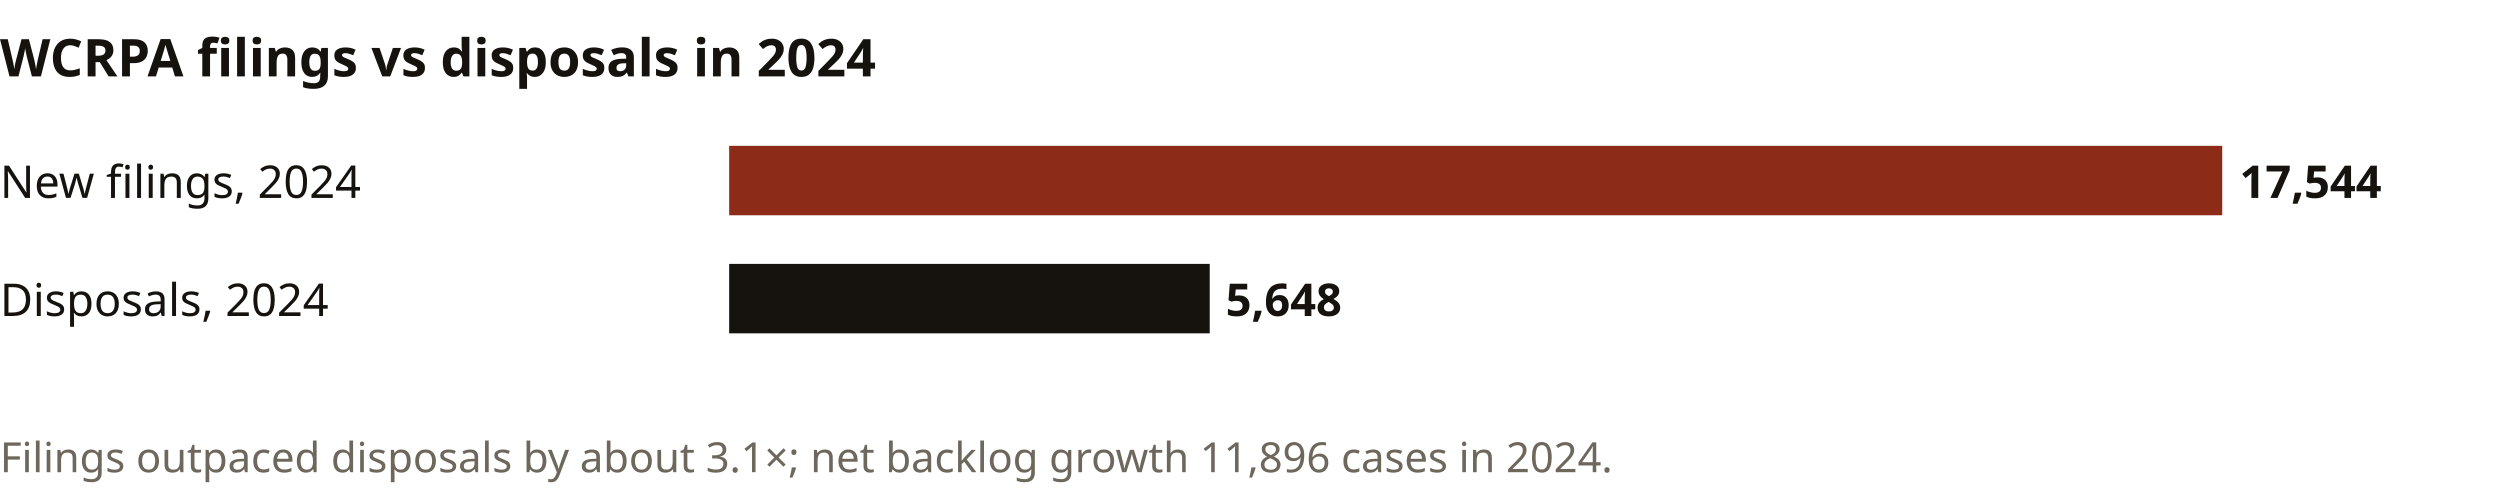
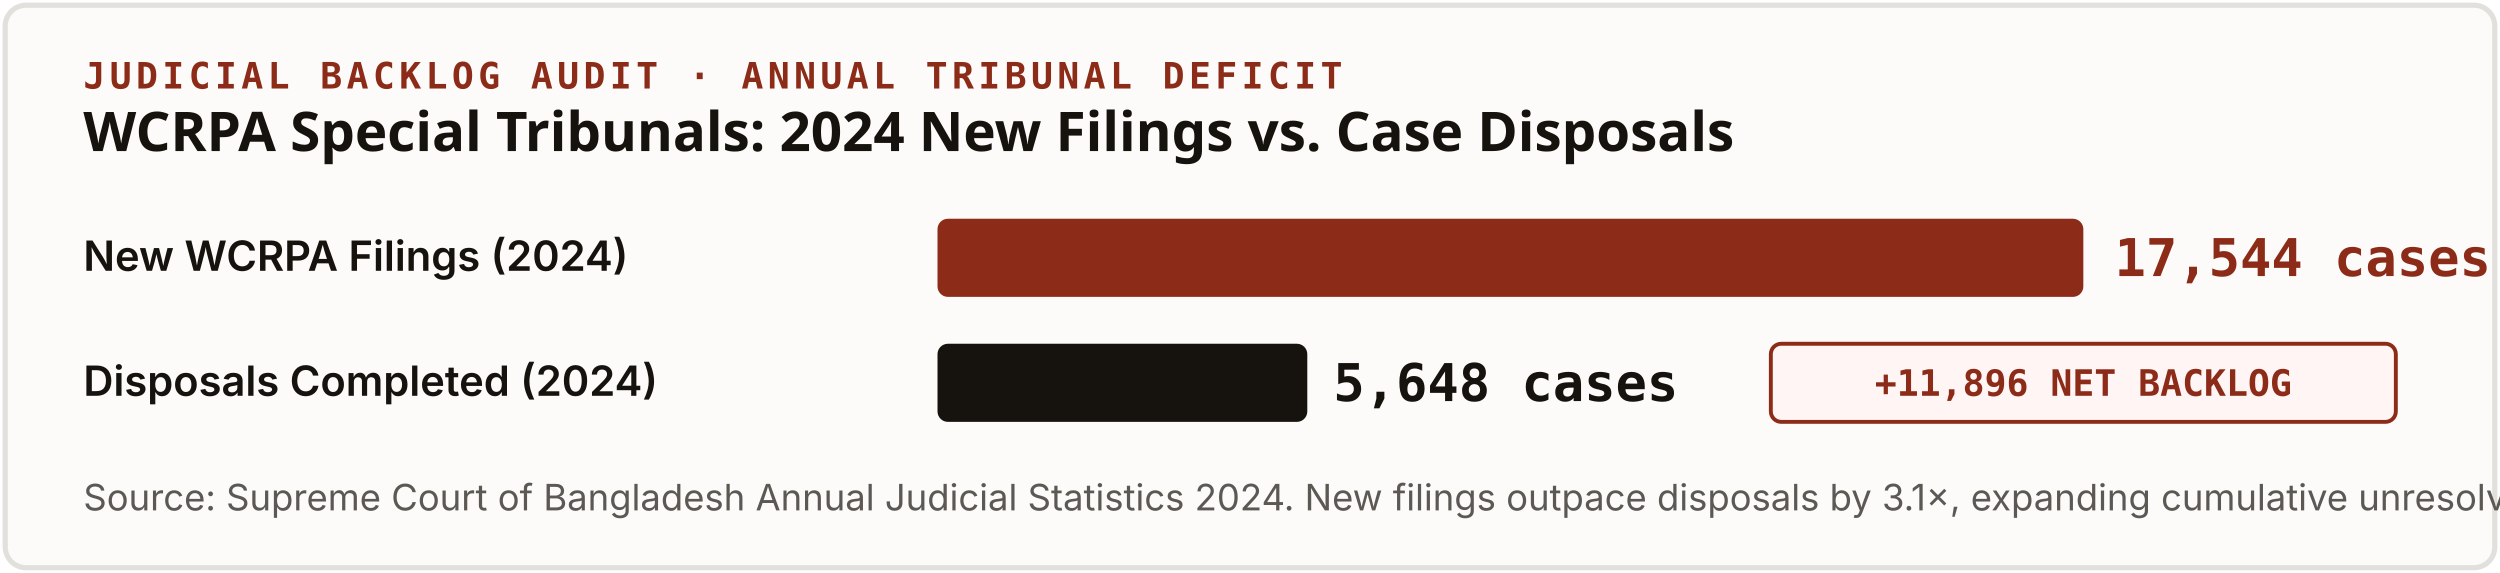
- <svg xmlns="http://www.w3.org/2000/svg" viewBox="0 0 720 144" role="img" aria-label="WCRPA filings vs disposals in 2024">
-   <text x="0" y="22" font-family="system-ui, sans-serif" font-size="15" font-weight="700" fill="#16130f">WCRPA filings vs disposals in 2024</text>
-   <text x="0" y="57" font-family="system-ui, sans-serif" font-size="13" fill="#16130f">New filings, 2024</text>
-   <rect x="210" y="42" width="430.0" height="20" fill="#8c2b18" />
-   <text x="645" y="57" font-family="system-ui, sans-serif" font-size="13" font-weight="700" fill="#16130f">17,544</text>
-   <text x="0" y="91" font-family="system-ui, sans-serif" font-size="13" fill="#16130f">Disposals, 2024</text>
-   <rect x="210" y="76" width="138.4" height="20" fill="#16130f" />
-   <text x="353" y="91" font-family="system-ui, sans-serif" font-size="13" font-weight="700" fill="#16130f">5,648</text>
-   <text x="0" y="136" font-family="system-ui, sans-serif" font-size="12" fill="#6d675c">Filings outpaced disposals by about 3.1×; net backlog growth 11,896 cases in 2024.</text>
+ <svg xmlns="http://www.w3.org/2000/svg" viewBox="0 0 960 220" role="img" aria-labelledby="backlog-title backlog-desc">
+   <defs>
+     <style>
+       .kicker { font-family: "Space Mono", ui-monospace, monospace; font-size: 14px; font-weight: 700; fill: #8c2b18; letter-spacing: 0.12em; text-transform: uppercase; }
+       .title { font-family: "Space Grotesk", system-ui, sans-serif; font-size: 21px; font-weight: 700; fill: #16130f; }
+       .label { font-family: system-ui, -apple-system, sans-serif; font-size: 16px; font-weight: 600; fill: #16130f; }
+       .val { font-family: "Space Mono", ui-monospace, monospace; font-size: 20px; font-weight: 700; }
+       .note { font-family: system-ui, -apple-system, sans-serif; font-size: 14px; fill: #5c5954; }
+     </style>
+   </defs>
+   <rect x="2" y="2" width="956" height="216" rx="8" fill="#fcfbf9" stroke="#e2e0dc" stroke-width="2" />
+   <text x="32" y="34" class="kicker">JUDICIAL BACKLOG AUDIT · ANNUAL TRIBUNAL DEFICIT</text>
+   <text x="32" y="58" class="title">WCRPA Special Tribunals: 2024 New Filings vs. Case Disposals</text>
+   <text x="32" y="104" class="label">New WCRPA Filings (2024)</text>
+   <rect x="360" y="84" width="440" height="30" rx="4" fill="#8c2b18" />
+   <text x="812" y="106" class="val" fill="#8c2b18">17,544 cases</text>
+   <text x="32" y="152" class="label">Disposals Completed (2024)</text>
+   <rect x="360" y="132" width="142" height="30" rx="4" fill="#16130f" />
+   <text x="512" y="154" class="val" fill="#16130f">5,648 cases</text>
+   <rect x="680" y="132" width="240" height="30" rx="4" fill="#fff5f5" stroke="#8c2b18" stroke-width="1.5" />
+   <text x="800" y="152" text-anchor="middle" font-family="Space Mono, monospace" font-size="14px" font-weight="700" fill="#8c2b18">+11,896 NET BACKLOG</text>
+   <text x="32" y="196" class="note">Source: Supreme Court of Bangladesh Annual Judicial Statistics 2024. New filings outpace disposals by 3.1×, expanding cumulative unresolved tribunal caseload beyond 178,000 cases.</text>
</svg>
